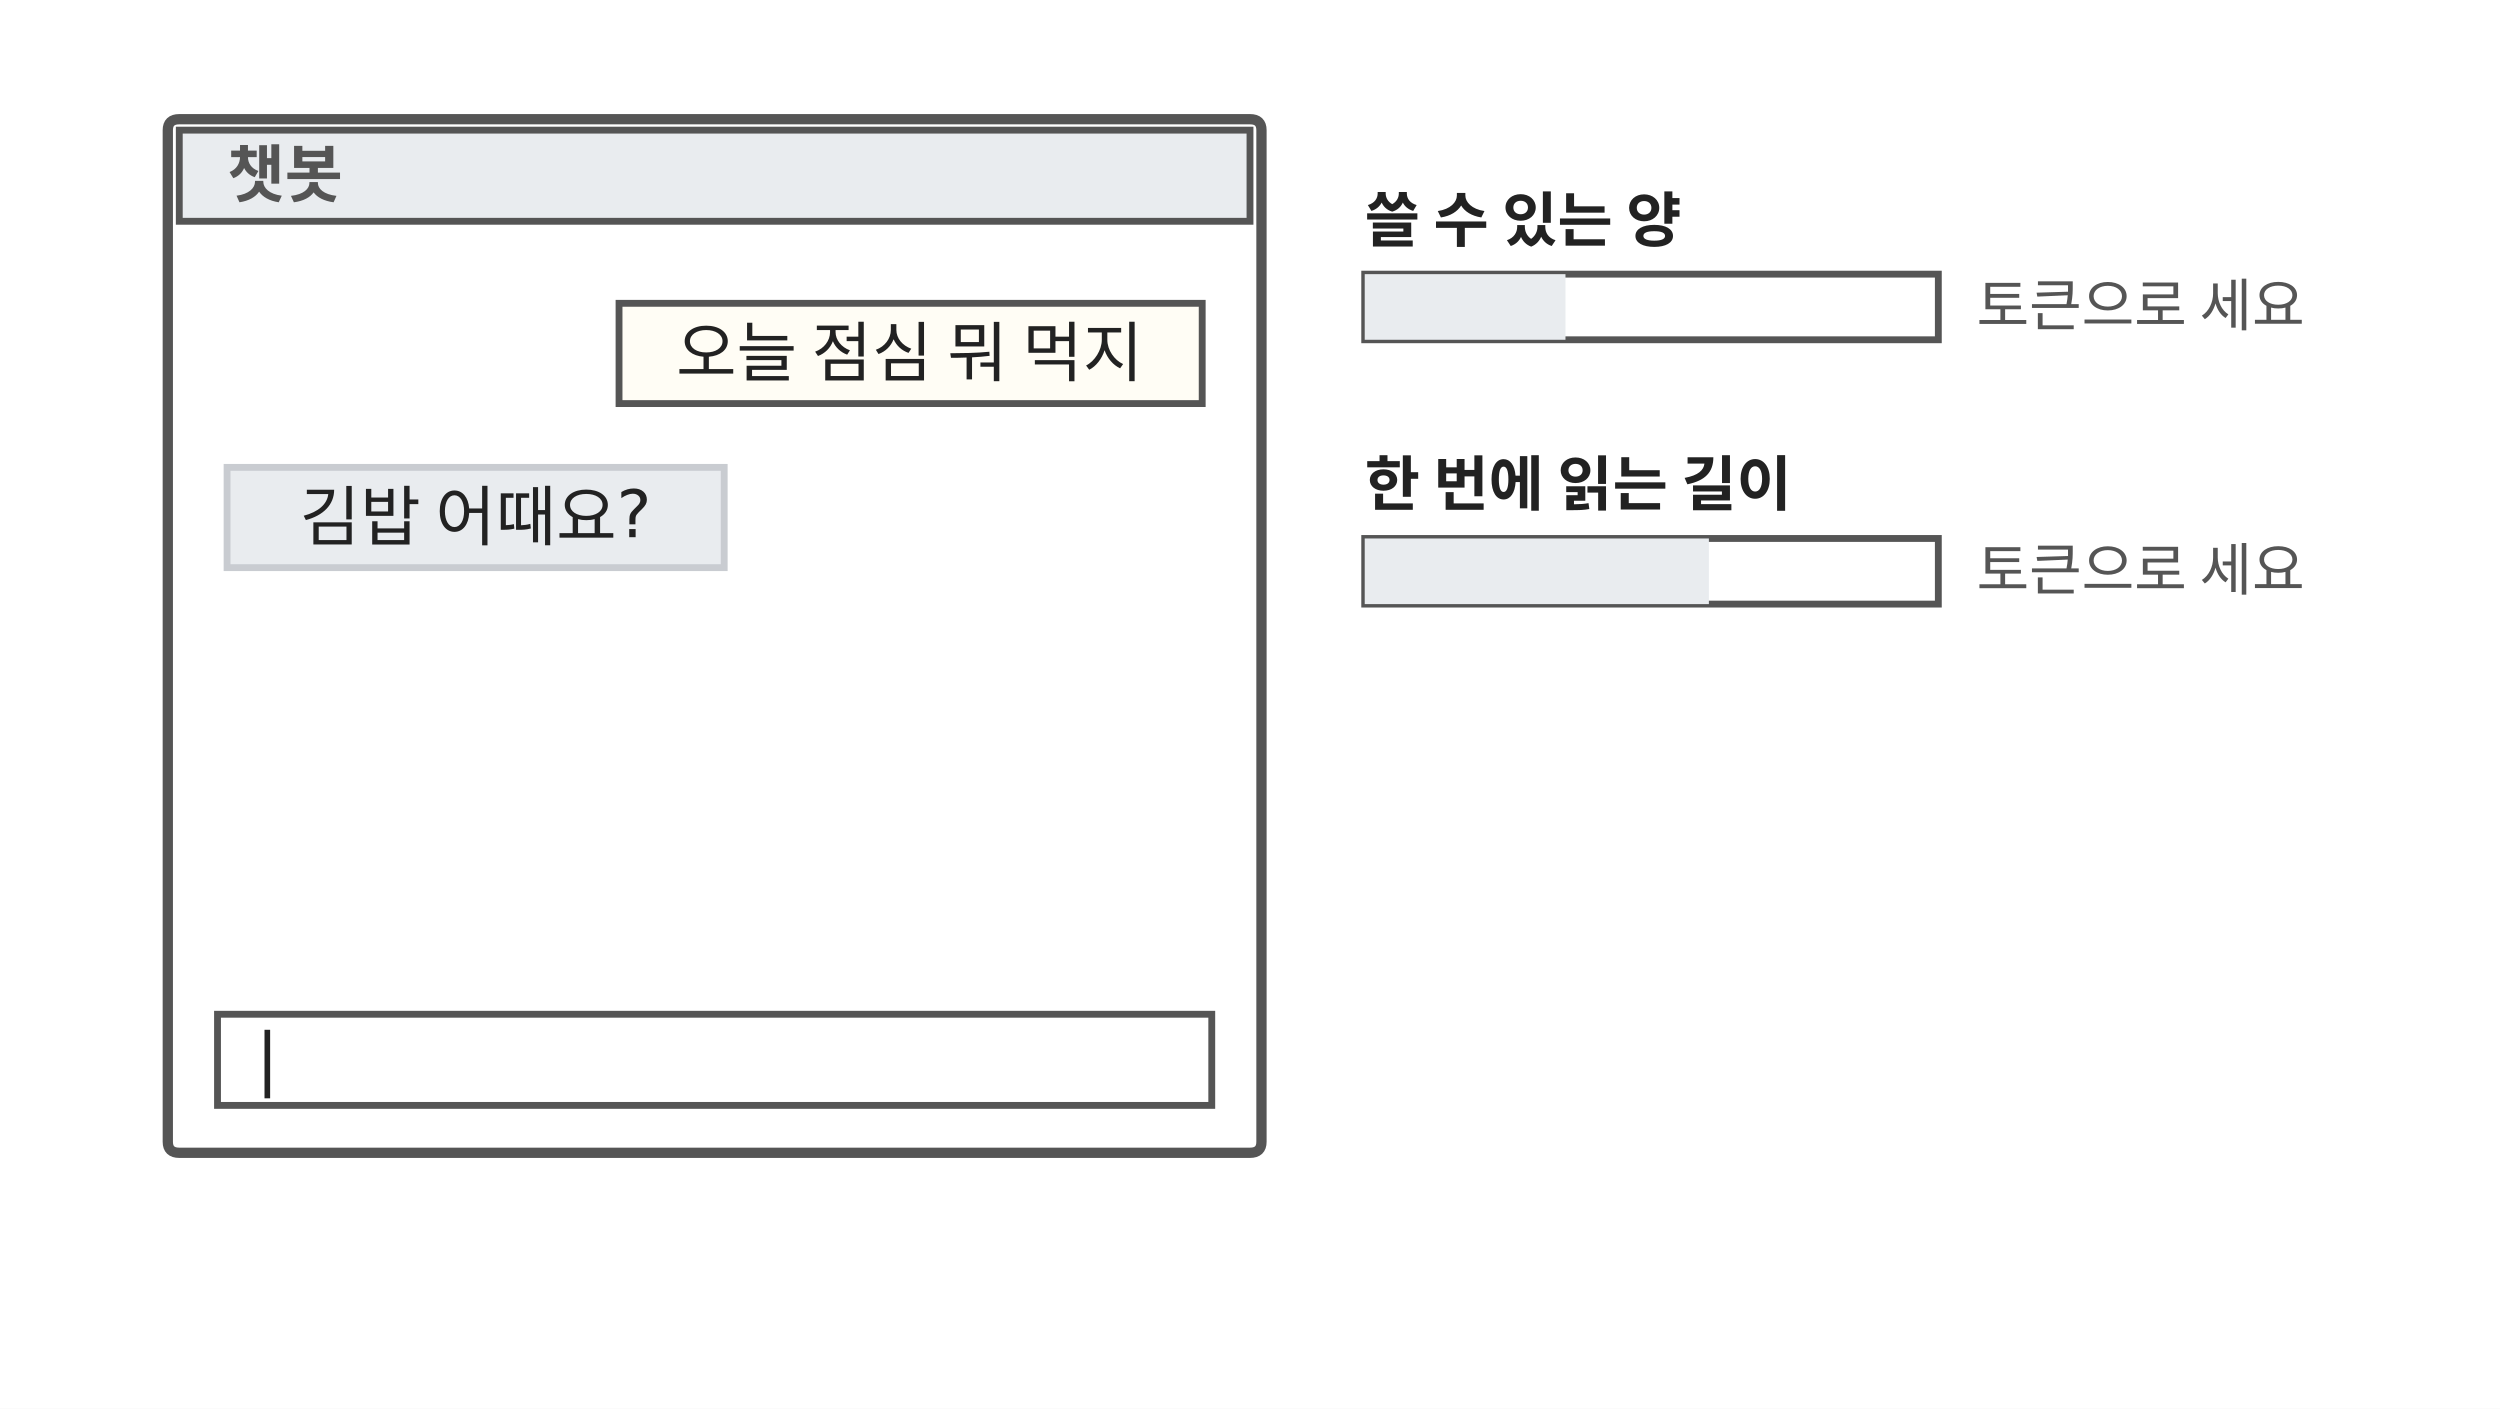
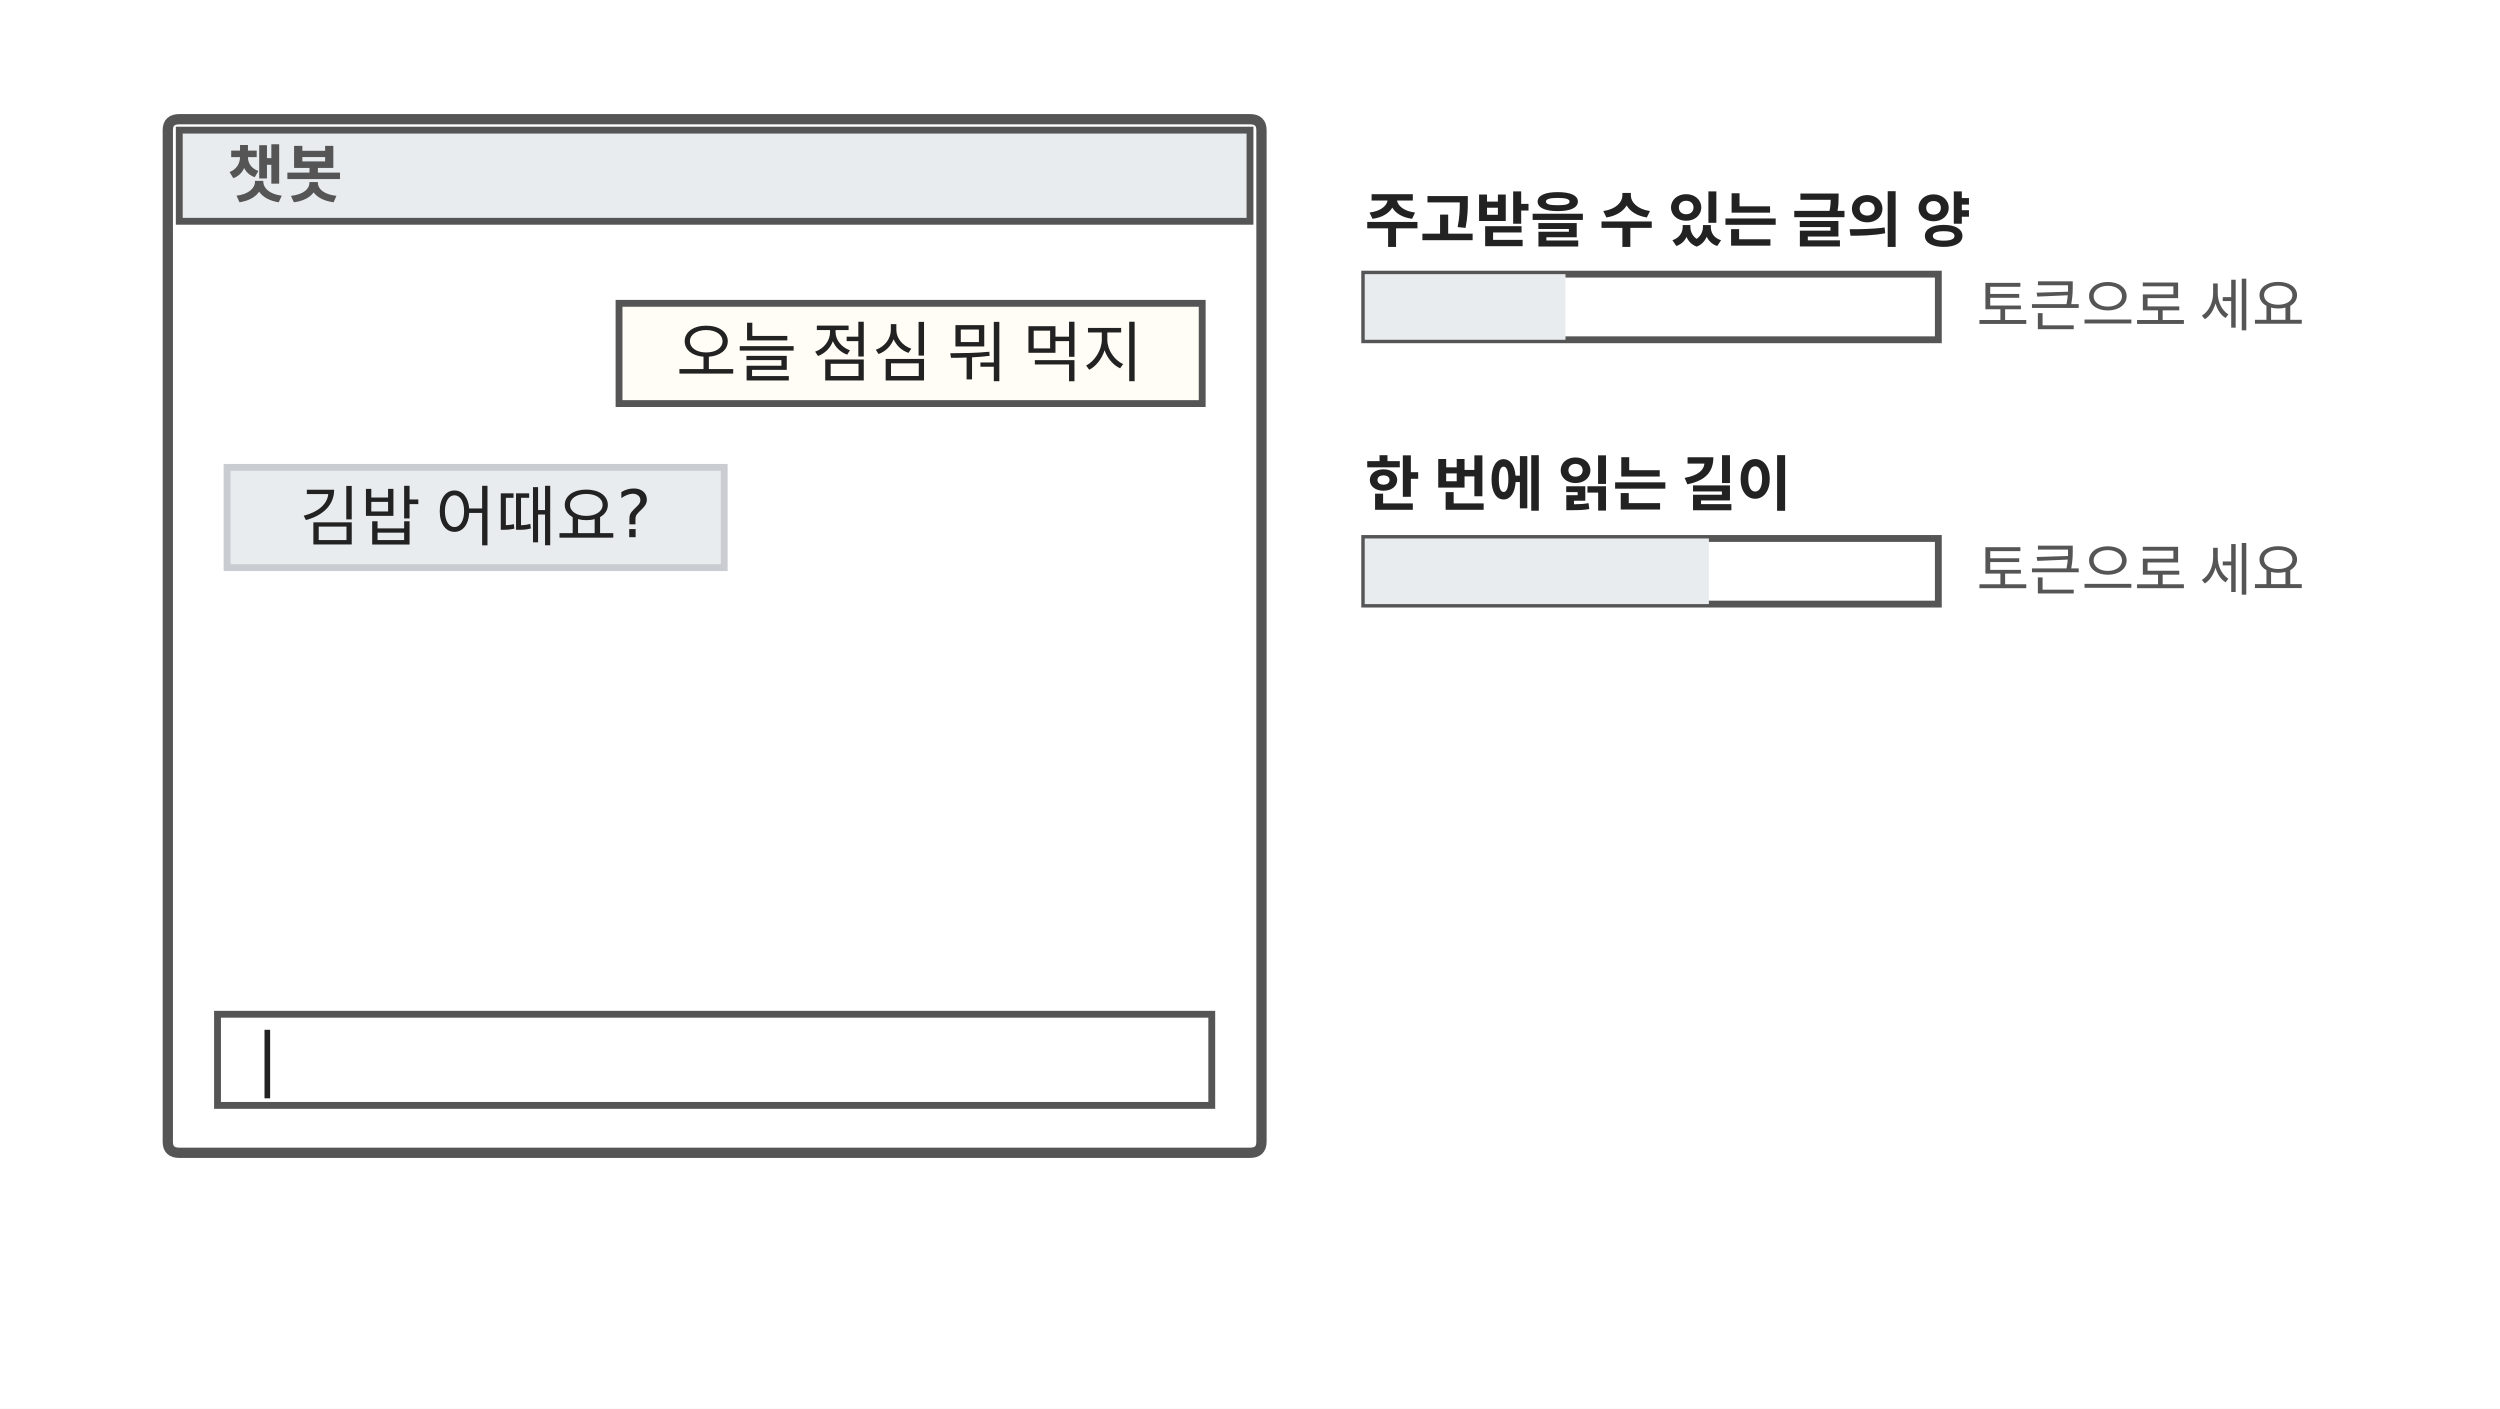
<svg xmlns="http://www.w3.org/2000/svg" width="437.76pt" height="246.672pt" viewBox="0 0 437.76 246.672" version="1.1">
  <defs>
    <style type="text/css">*{stroke-linejoin: round; stroke-linecap: butt}</style>
  </defs>
  <g id="figure_1">
    <g id="patch_1">
      <path d="M 0 246.672  L 437.76 246.672  L 437.76 0  L 0 0  z " style="fill: #ffffff" />
    </g>
    <g id="axes_1">
      <g id="patch_2">
-         <path d="M 18 228.672  L 419.76 228.672  L 419.76 18  L 18 18  L 18 228.672  z " clip-path="url(#p1ce87cb02b)" style="fill: none" />
+         <path d="M 18 228.672  L 419.76 228.672  L 419.76 18  L 18 18  L 18 228.672  z " clip-path="url(#pd68b90a567)" style="fill: none" />
      </g>
      <g id="patch_3">
-         <path d="M 31.392 201.859  L 218.88 201.859  Q 220.889 201.859 220.889 199.944  L 220.889 22.788  Q 220.889 20.873 218.88 20.873  L 31.392 20.873  Q 29.383 20.873 29.383 22.788  L 29.383 199.944  Q 29.383 201.859 31.392 201.859  z " clip-path="url(#p1ce87cb02b)" style="fill: #ffffff; stroke: #555555; stroke-width: 1.8; stroke-linejoin: miter" />
+         <path d="M 31.392 201.859  L 218.88 201.859  Q 220.889 201.859 220.889 199.944  L 220.889 22.788  Q 220.889 20.873 218.88 20.873  L 31.392 20.873  Q 29.383 20.873 29.383 22.788  L 29.383 199.944  Q 29.383 201.859 31.392 201.859  z " clip-path="url(#pd68b90a567)" style="fill: #ffffff; stroke: #555555; stroke-width: 1.8; stroke-linejoin: miter" />
      </g>
      <g id="patch_4">
-         <path d="M 31.392 38.748  L 218.88 38.748  L 218.88 22.788  L 31.392 22.788  z " clip-path="url(#p1ce87cb02b)" style="fill: #e9ecef; stroke: #555555; stroke-width: 1.2; stroke-linejoin: miter" />
+         <path d="M 31.392 38.748  L 218.88 38.748  L 218.88 22.788  L 31.392 22.788  z " clip-path="url(#pd68b90a567)" style="fill: #e9ecef; stroke: #555555; stroke-width: 1.2; stroke-linejoin: miter" />
      </g>
      <g id="patch_5">
-         <path d="M 108.396 70.668  L 210.51 70.668  L 210.51 53.112  L 108.396 53.112  z " clip-path="url(#p1ce87cb02b)" style="fill: #fffdf5; stroke: #555555; stroke-width: 1.2; stroke-linejoin: miter" />
+         <path d="M 108.396 70.668  L 210.51 70.668  L 210.51 53.112  L 108.396 53.112  z " clip-path="url(#pd68b90a567)" style="fill: #fffdf5; stroke: #555555; stroke-width: 1.2; stroke-linejoin: miter" />
      </g>
      <g id="patch_6">
-         <path d="M 39.762 99.396  L 126.81 99.396  L 126.81 81.84  L 39.762 81.84  z " clip-path="url(#p1ce87cb02b)" style="fill: #e9ecef; stroke: #c9ccd1; stroke-width: 1.2; stroke-linejoin: miter" />
+         <path d="M 39.762 99.396  L 126.81 99.396  L 126.81 81.84  L 39.762 81.84  z " clip-path="url(#pd68b90a567)" style="fill: #e9ecef; stroke: #c9ccd1; stroke-width: 1.2; stroke-linejoin: miter" />
      </g>
      <g id="patch_7">
-         <path d="M 38.088 193.56  L 212.184 193.56  L 212.184 177.6  L 38.088 177.6  z " clip-path="url(#p1ce87cb02b)" style="fill: #ffffff; stroke: #555555; stroke-width: 1.2; stroke-linejoin: miter" />
+         <path d="M 38.088 193.56  L 212.184 193.56  L 212.184 177.6  L 38.088 177.6  z " clip-path="url(#pd68b90a567)" style="fill: #ffffff; stroke: #555555; stroke-width: 1.2; stroke-linejoin: miter" />
      </g>
      <g id="patch_8">
-         <path d="M 238.968 59.496  L 339.408 59.496  L 339.408 48.005  L 238.968 48.005  z " clip-path="url(#p1ce87cb02b)" style="fill: #ffffff; stroke: #555555; stroke-width: 1.2; stroke-linejoin: miter" />
+         <path d="M 238.968 59.496  L 339.408 59.496  L 339.408 48.005  L 238.968 48.005  z " clip-path="url(#pd68b90a567)" style="fill: #ffffff; stroke: #555555; stroke-width: 1.2; stroke-linejoin: miter" />
      </g>
      <g id="patch_9">
-         <path d="M 238.968 59.496  L 274.122 59.496  L 274.122 48.005  L 238.968 48.005  z " clip-path="url(#p1ce87cb02b)" style="fill: #e9ecef" />
+         <path d="M 238.968 59.496  L 274.122 59.496  L 274.122 48.005  L 238.968 48.005  z " clip-path="url(#pd68b90a567)" style="fill: #e9ecef" />
      </g>
      <g id="patch_10">
-         <path d="M 238.968 105.78  L 339.408 105.78  L 339.408 94.289  L 238.968 94.289  z " clip-path="url(#p1ce87cb02b)" style="fill: #ffffff; stroke: #555555; stroke-width: 1.2; stroke-linejoin: miter" />
+         <path d="M 238.968 105.78  L 339.408 105.78  L 339.408 94.289  L 238.968 94.289  z " clip-path="url(#pd68b90a567)" style="fill: #ffffff; stroke: #555555; stroke-width: 1.2; stroke-linejoin: miter" />
      </g>
      <g id="patch_11">
-         <path d="M 238.968 105.78  L 299.232 105.78  L 299.232 94.289  L 238.968 94.289  z " clip-path="url(#p1ce87cb02b)" style="fill: #e9ecef" />
+         <path d="M 238.968 105.78  L 299.232 105.78  L 299.232 94.289  L 238.968 94.289  z " clip-path="url(#pd68b90a567)" style="fill: #e9ecef" />
      </g>
      <g id="text_1">
        <text style="fill: #555555; font: 700 11px 'Apple SD Gothic Neo', 'Noto Sans KR', 'Malgun Gothic', 'DejaVu Sans', 'Bitstream Vera Sans', 'Computer Modern Sans Serif', 'Lucida Grande', 'Verdana', 'Geneva', 'Lucid', 'Arial', 'Helvetica', 'Avant Garde', sans-serif; text-anchor: start" x="39.762" y="34.47" transform="rotate(-0 39.762 34.47019)">챗봇</text>
      </g>
      <g id="text_2">
        <text style="fill: #222222; font: 11.5px 'Apple SD Gothic Neo', 'Noto Sans KR', 'Malgun Gothic', 'DejaVu Sans', 'Bitstream Vera Sans', 'Computer Modern Sans Serif', 'Lucida Grande', 'Verdana', 'Geneva', 'Lucid', 'Arial', 'Helvetica', 'Avant Garde', sans-serif; text-anchor: middle" x="159.286" y="65.857" transform="rotate(-0 159.2856 65.85718)">오늘 점심 뭐 먹지</text>
      </g>
      <g id="text_3">
        <text style="fill: #222222; font: 11.5px 'Apple SD Gothic Neo', 'Noto Sans KR', 'Malgun Gothic', 'DejaVu Sans', 'Bitstream Vera Sans', 'Computer Modern Sans Serif', 'Lucida Grande', 'Verdana', 'Geneva', 'Lucid', 'Arial', 'Helvetica', 'Avant Garde', sans-serif; text-anchor: middle" x="83.286" y="94.585" transform="rotate(-0 83.286 94.58518)">김밥 어때요?</text>
      </g>
      <g id="text_4">
        <text style="fill: #222222; font: 12px 'Apple SD Gothic Neo', 'Noto Sans KR', 'Malgun Gothic', 'DejaVu Sans', 'Bitstream Vera Sans', 'Computer Modern Sans Serif', 'Lucida Grande', 'Verdana', 'Geneva', 'Lucid', 'Arial', 'Helvetica', 'Avant Garde', sans-serif; text-anchor: start" x="44.784" y="189.492" transform="rotate(-0 44.784 189.4922)">|</text>
      </g>
      <g id="text_5">
-         <text style="fill: #222222; font: 700 10.5px 'Apple SD Gothic Neo', 'Noto Sans KR', 'Malgun Gothic', 'DejaVu Sans', 'Bitstream Vera Sans', 'Computer Modern Sans Serif', 'Lucida Grande', 'Verdana', 'Geneva', 'Lucid', 'Arial', 'Helvetica', 'Avant Garde', sans-serif; text-anchor: start" x="238.968" y="42.298" transform="rotate(-0 238.968 42.29831)">쓸 수 있는 양</text>
+         <text style="fill: #222222; font: 700 10.5px 'Apple SD Gothic Neo', 'Noto Sans KR', 'Malgun Gothic', 'DejaVu Sans', 'Bitstream Vera Sans', 'Computer Modern Sans Serif', 'Lucida Grande', 'Verdana', 'Geneva', 'Lucid', 'Arial', 'Helvetica', 'Avant Garde', sans-serif; text-anchor: start" x="238.968" y="42.298" transform="rotate(-0 238.968 42.29831)">주고받을 수 있는 글의 양</text>
      </g>
      <g id="text_6">
        <text style="fill: #555555; font: 10px 'Apple SD Gothic Neo', 'Noto Sans KR', 'Malgun Gothic', 'DejaVu Sans', 'Bitstream Vera Sans', 'Computer Modern Sans Serif', 'Lucida Grande', 'Verdana', 'Geneva', 'Lucid', 'Arial', 'Helvetica', 'Avant Garde', sans-serif; text-anchor: start" x="346.104" y="57.061" transform="rotate(-0 346.104 57.06134)">토큰으로 세요</text>
      </g>
      <g id="text_7">
        <text style="fill: #222222; font: 700 10.5px 'Apple SD Gothic Neo', 'Noto Sans KR', 'Malgun Gothic', 'DejaVu Sans', 'Bitstream Vera Sans', 'Computer Modern Sans Serif', 'Lucida Grande', 'Verdana', 'Geneva', 'Lucid', 'Arial', 'Helvetica', 'Avant Garde', sans-serif; text-anchor: start" x="238.968" y="88.508" transform="rotate(-0 238.968 88.50848)">한 번에 읽는 길이</text>
      </g>
      <g id="text_8">
        <text style="fill: #555555; font: 10px 'Apple SD Gothic Neo', 'Noto Sans KR', 'Malgun Gothic', 'DejaVu Sans', 'Bitstream Vera Sans', 'Computer Modern Sans Serif', 'Lucida Grande', 'Verdana', 'Geneva', 'Lucid', 'Arial', 'Helvetica', 'Avant Garde', sans-serif; text-anchor: start" x="346.104" y="103.345" transform="rotate(-0 346.104 103.3453)">토큰으로 세요</text>
      </g>
    </g>
  </g>
  <defs>
-     <clipPath id="p1ce87cb02b">
+     <clipPath id="pd68b90a567">
      <rect x="18" y="18" width="401.76" height="210.672" />
    </clipPath>
  </defs>
</svg>
